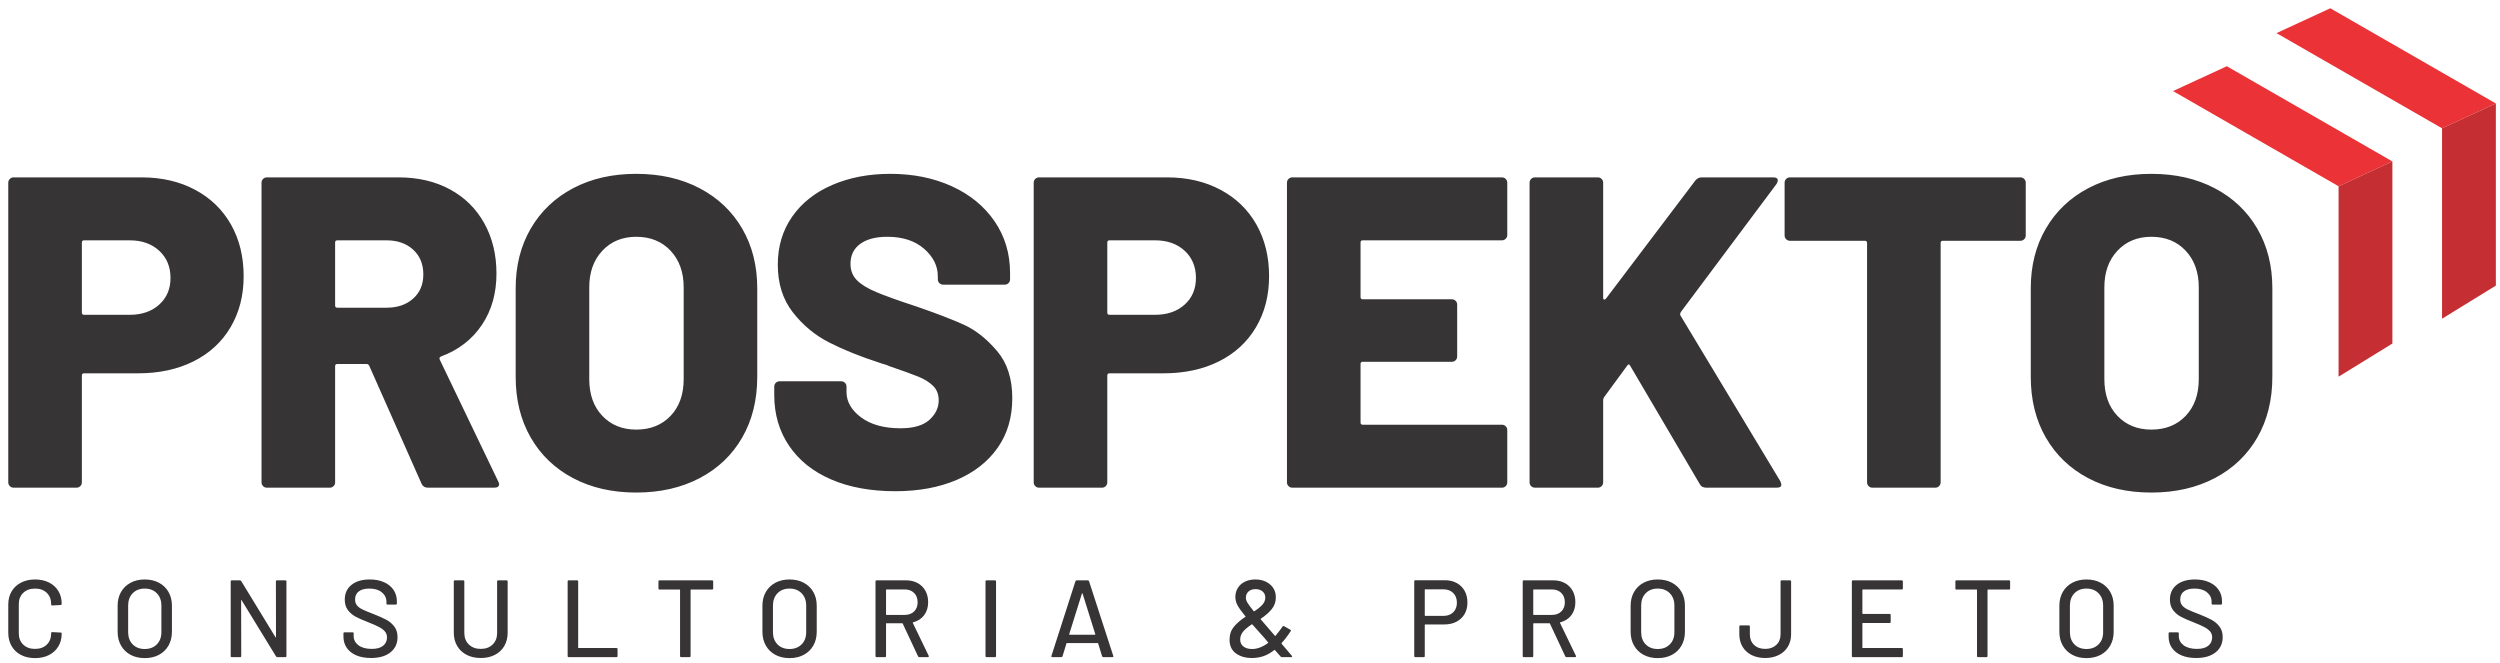
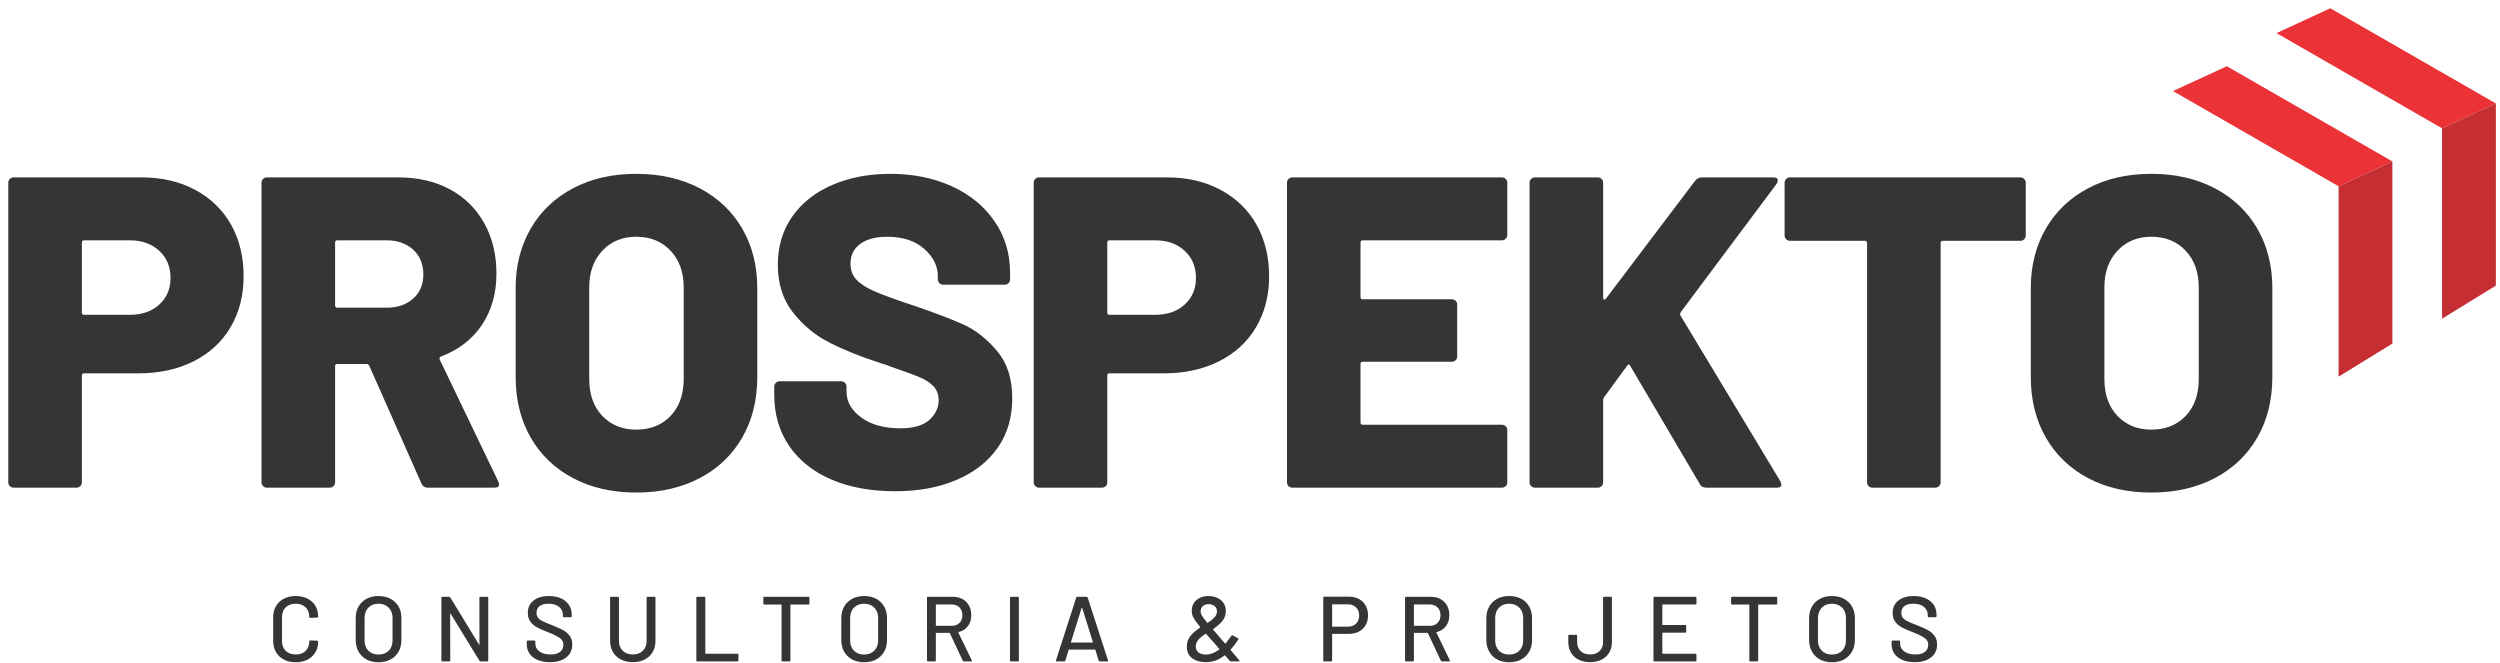
<svg xmlns="http://www.w3.org/2000/svg" viewBox="36 0 302 80" role="img" aria-labelledby="t">
  <g fill="#363435">
-     <path d="M65.433 33.369Q65.433 36.85 63.854 39.527Q62.274 42.204 59.382 43.65Q56.491 45.096 52.689 45.096H46.156Q45.889 45.096 45.889 45.364V58.268Q45.889 58.536 45.701 58.724Q45.514 58.911 45.246 58.911H37.643Q37.375 58.911 37.187 58.724Q37.0 58.536 37.0 58.268V22.071Q37.0 21.803 37.187 21.616Q37.375 21.428 37.643 21.428H53.118Q56.759 21.428 59.57 22.928Q62.381 24.427 63.907 27.131Q65.433 29.835 65.433 33.369ZM56.598 33.583Q56.598 31.549 55.233 30.29Q53.867 29.032 51.672 29.032H46.156Q45.889 29.032 45.889 29.3V37.76Q45.889 38.028 46.156 38.028H51.672Q53.867 38.028 55.233 36.796Q56.598 35.565 56.598 33.583Z M86.924 58.429 80.605 44.186Q80.498 43.971 80.284 43.971H76.75Q76.482 43.971 76.482 44.239V58.268Q76.482 58.536 76.295 58.724Q76.107 58.911 75.839 58.911H68.236Q67.968 58.911 67.781 58.724Q67.593 58.536 67.593 58.268V22.071Q67.593 21.803 67.781 21.616Q67.968 21.428 68.236 21.428H84.139Q87.673 21.428 90.35 22.874Q93.028 24.32 94.5 26.97Q95.973 29.621 95.973 33.048Q95.973 36.636 94.206 39.259Q92.439 41.883 89.28 43.061Q89.012 43.168 89.119 43.436L96.187 58.161Q96.294 58.376 96.294 58.483Q96.294 58.911 95.705 58.911H87.673Q87.138 58.911 86.924 58.429ZM76.482 29.3V36.903Q76.482 37.171 76.75 37.171H82.693Q84.675 37.171 85.906 36.073Q87.138 34.976 87.138 33.155Q87.138 31.281 85.906 30.156Q84.675 29.032 82.693 29.032H76.75Q76.482 29.032 76.482 29.3Z M98.293 45.524V34.815Q98.293 30.745 100.114 27.613Q101.935 24.481 105.228 22.74Q108.521 21 112.858 21Q117.195 21 120.515 22.74Q123.835 24.481 125.656 27.613Q127.476 30.745 127.476 34.815V45.524Q127.476 49.701 125.656 52.86Q123.835 56.019 120.515 57.76Q117.195 59.5 112.858 59.5Q108.521 59.5 105.228 57.76Q101.935 56.019 100.114 52.86Q98.293 49.701 98.293 45.524ZM118.588 45.792V34.708Q118.588 31.977 117.008 30.29Q115.428 28.604 112.858 28.604Q110.341 28.604 108.762 30.29Q107.182 31.977 107.182 34.708V45.792Q107.182 48.576 108.762 50.236Q110.341 51.896 112.858 51.896Q115.428 51.896 117.008 50.236Q118.588 48.576 118.588 45.792Z M129.529 47.72V46.702Q129.529 46.435 129.717 46.247Q129.904 46.06 130.172 46.06H137.615Q137.882 46.06 138.07 46.247Q138.257 46.435 138.257 46.702V47.345Q138.257 49.112 140.024 50.424Q141.791 51.736 144.79 51.736Q147.146 51.736 148.271 50.718Q149.395 49.701 149.395 48.362Q149.395 47.291 148.726 46.622Q148.056 45.953 146.932 45.498Q145.807 45.042 143.451 44.239Q143.13 44.079 142.809 43.998Q142.487 43.918 142.22 43.811Q138.739 42.686 136.169 41.374Q133.599 40.063 131.778 37.733Q129.958 35.404 129.958 31.977Q129.958 28.657 131.698 26.167Q133.438 23.677 136.544 22.339Q139.65 21 143.558 21Q147.682 21 150.975 22.499Q154.268 23.999 156.142 26.729Q158.016 29.46 158.016 32.994V33.744Q158.016 34.012 157.829 34.199Q157.641 34.387 157.373 34.387H149.93Q149.663 34.387 149.475 34.199Q149.288 34.012 149.288 33.744V33.369Q149.288 31.495 147.628 30.049Q145.968 28.604 143.184 28.604Q141.095 28.604 139.917 29.46Q138.739 30.317 138.739 31.87Q138.739 33.048 139.489 33.824Q140.239 34.601 141.818 35.27Q143.398 35.939 146.664 37.01Q150.412 38.296 152.501 39.259Q154.589 40.223 156.436 42.392Q158.284 44.561 158.284 48.095Q158.284 51.575 156.517 54.092Q154.75 56.608 151.564 57.974Q148.378 59.339 144.147 59.339Q139.703 59.339 136.41 57.92Q133.117 56.501 131.323 53.851Q129.529 51.2 129.529 47.72Z M189.305 33.369Q189.305 36.85 187.726 39.527Q186.146 42.204 183.255 43.65Q180.363 45.096 176.561 45.096H170.029Q169.761 45.096 169.761 45.364V58.268Q169.761 58.536 169.573 58.724Q169.386 58.911 169.118 58.911H161.515Q161.247 58.911 161.059 58.724Q160.872 58.536 160.872 58.268V22.071Q160.872 21.803 161.059 21.616Q161.247 21.428 161.515 21.428H176.99Q180.631 21.428 183.442 22.928Q186.253 24.427 187.779 27.131Q189.305 29.835 189.305 33.369ZM180.47 33.583Q180.47 31.549 179.105 30.29Q177.739 29.032 175.544 29.032H170.029Q169.761 29.032 169.761 29.3V37.76Q169.761 38.028 170.029 38.028H175.544Q177.739 38.028 179.105 36.796Q180.47 35.565 180.47 33.583Z M217.435 29.032H200.622Q200.354 29.032 200.354 29.3V35.886Q200.354 36.154 200.622 36.154H211.385Q211.652 36.154 211.84 36.341Q212.027 36.529 212.027 36.796V43.061Q212.027 43.329 211.84 43.516Q211.652 43.704 211.385 43.704H200.622Q200.354 43.704 200.354 43.971V51.04Q200.354 51.307 200.622 51.307H217.435Q217.703 51.307 217.89 51.495Q218.078 51.682 218.078 51.95V58.268Q218.078 58.536 217.89 58.724Q217.703 58.911 217.435 58.911H192.108Q191.84 58.911 191.653 58.724Q191.465 58.536 191.465 58.268V22.071Q191.465 21.803 191.653 21.616Q191.84 21.428 192.108 21.428H217.435Q217.703 21.428 217.89 21.616Q218.078 21.803 218.078 22.071V28.389Q218.078 28.657 217.89 28.845Q217.703 29.032 217.435 29.032Z M220.773 58.268V22.071Q220.773 21.803 220.961 21.616Q221.148 21.428 221.416 21.428H229.019Q229.287 21.428 229.475 21.616Q229.662 21.803 229.662 22.071V35.993Q229.662 36.154 229.769 36.18Q229.876 36.207 229.983 36.1L240.8 21.803Q241.121 21.428 241.549 21.428H250.224Q250.759 21.428 250.759 21.803Q250.759 21.964 250.599 22.232L239.033 37.707Q238.926 37.921 238.979 38.081L251.081 58.161Q251.188 58.483 251.188 58.536Q251.188 58.911 250.652 58.911H242.138Q241.549 58.911 241.335 58.483L232.928 44.186Q232.768 43.864 232.554 44.186L229.769 47.987Q229.662 48.202 229.662 48.309V58.268Q229.662 58.536 229.475 58.724Q229.287 58.911 229.019 58.911H221.416Q221.148 58.911 220.961 58.724Q220.773 58.536 220.773 58.268Z M280.71 22.071V28.443Q280.71 28.711 280.523 28.898Q280.335 29.086 280.067 29.086H270.697Q270.429 29.086 270.429 29.353V58.268Q270.429 58.536 270.242 58.724Q270.054 58.911 269.787 58.911H262.183Q261.915 58.911 261.728 58.724Q261.54 58.536 261.54 58.268V29.353Q261.54 29.086 261.273 29.086H252.223Q251.955 29.086 251.768 28.898Q251.581 28.711 251.581 28.443V22.071Q251.581 21.803 251.768 21.616Q251.955 21.428 252.223 21.428H280.067Q280.335 21.428 280.523 21.616Q280.71 21.803 280.71 22.071Z M281.317 45.524V34.815Q281.317 30.745 283.138 27.613Q284.958 24.481 288.251 22.74Q291.545 21 295.882 21Q300.219 21 303.539 22.74Q306.859 24.481 308.679 27.613Q310.5 30.745 310.5 34.815V45.524Q310.5 49.701 308.679 52.86Q306.859 56.019 303.539 57.76Q300.219 59.5 295.882 59.5Q291.545 59.5 288.251 57.76Q284.958 56.019 283.138 52.86Q281.317 49.701 281.317 45.524ZM301.611 45.792V34.708Q301.611 31.977 300.032 30.29Q298.452 28.604 295.882 28.604Q293.365 28.604 291.785 30.29Q290.206 31.977 290.206 34.708V45.792Q290.206 48.576 291.785 50.236Q293.365 51.896 295.882 51.896Q298.452 51.896 300.032 50.236Q301.611 48.576 301.611 45.792Z" />
-     <path d="M37.0 76.453V73.021Q37.0 72.12 37.404 71.438Q37.808 70.755 38.544 70.378Q39.279 70.0 40.233 70.0Q41.187 70.0 41.916 70.364Q42.644 70.729 43.048 71.391Q43.453 72.054 43.453 72.928V72.941Q43.453 73.008 43.413 73.047Q43.373 73.087 43.32 73.087L42.313 73.14Q42.181 73.14 42.181 73.021V72.981Q42.181 72.133 41.651 71.616Q41.121 71.1 40.233 71.1Q39.345 71.1 38.809 71.616Q38.272 72.133 38.272 72.981V76.506Q38.272 77.354 38.809 77.87Q39.345 78.387 40.233 78.387Q41.121 78.387 41.651 77.87Q42.181 77.354 42.181 76.506V76.479Q42.181 76.36 42.313 76.36L43.32 76.413Q43.453 76.413 43.453 76.545Q43.453 77.42 43.048 78.089Q42.644 78.758 41.916 79.129Q41.187 79.5 40.233 79.5Q39.279 79.5 38.544 79.122Q37.808 78.745 37.404 78.049Q37.0 77.354 37.0 76.453Z M50.209 76.32V73.167Q50.209 72.226 50.62 71.51Q51.031 70.795 51.773 70.397Q52.515 70.0 53.482 70.0Q54.463 70.0 55.205 70.397Q55.947 70.795 56.357 71.51Q56.768 72.226 56.768 73.167V76.32Q56.768 77.261 56.357 77.983Q55.947 78.705 55.205 79.103Q54.463 79.5 53.482 79.5Q52.515 79.5 51.773 79.103Q51.031 78.705 50.62 77.983Q50.209 77.261 50.209 76.32ZM55.496 76.373V73.153Q55.496 72.226 54.94 71.663Q54.383 71.1 53.482 71.1Q52.581 71.1 52.031 71.663Q51.481 72.226 51.481 73.153V76.373Q51.481 77.287 52.031 77.844Q52.581 78.4 53.482 78.4Q54.383 78.4 54.94 77.844Q55.496 77.287 55.496 76.373Z M69.461 70.106H70.468Q70.6 70.106 70.6 70.238V79.248Q70.6 79.381 70.468 79.381H69.5Q69.408 79.381 69.341 79.288L65.194 72.517Q65.181 72.478 65.155 72.484Q65.128 72.491 65.128 72.531L65.141 79.248Q65.141 79.381 65.009 79.381H64.002Q63.869 79.381 63.869 79.248V70.238Q63.869 70.106 64.002 70.106H64.982Q65.075 70.106 65.141 70.199L69.275 76.969Q69.288 77.009 69.315 77.002Q69.341 76.996 69.341 76.956L69.328 70.238Q69.328 70.106 69.461 70.106Z M77.489 76.903V76.519Q77.489 76.386 77.622 76.386H78.589Q78.722 76.386 78.722 76.519V76.837Q78.722 77.513 79.305 77.95Q79.888 78.387 80.908 78.387Q81.822 78.387 82.286 78.003Q82.75 77.619 82.75 76.996Q82.75 76.585 82.511 76.294Q82.273 76.002 81.815 75.757Q81.358 75.512 80.484 75.167Q79.517 74.796 78.954 74.492Q78.39 74.187 78.019 73.69Q77.648 73.193 77.648 72.438Q77.648 71.298 78.463 70.649Q79.278 70.0 80.669 70.0Q81.65 70.0 82.392 70.331Q83.134 70.662 83.538 71.259Q83.942 71.855 83.942 72.637V72.902Q83.942 73.034 83.81 73.034H82.816Q82.683 73.034 82.683 72.902V72.703Q82.683 72.014 82.133 71.557Q81.584 71.1 80.616 71.1Q79.795 71.1 79.344 71.438Q78.894 71.775 78.894 72.411Q78.894 72.849 79.119 73.127Q79.344 73.405 79.788 73.624Q80.232 73.842 81.146 74.187Q82.087 74.558 82.67 74.869Q83.253 75.181 83.637 75.691Q84.022 76.201 84.022 76.956Q84.022 78.122 83.167 78.804Q82.312 79.487 80.815 79.487Q79.795 79.487 79.046 79.169Q78.298 78.851 77.894 78.268Q77.489 77.685 77.489 76.903Z M90.818 76.439V70.238Q90.818 70.106 90.951 70.106H91.958Q92.09 70.106 92.09 70.238V76.466Q92.09 77.327 92.64 77.857Q93.19 78.387 94.078 78.387Q94.965 78.387 95.508 77.857Q96.052 77.327 96.052 76.466V70.238Q96.052 70.106 96.184 70.106H97.191Q97.324 70.106 97.324 70.238V76.439Q97.324 77.34 96.92 78.036Q96.515 78.732 95.78 79.109Q95.045 79.487 94.078 79.487Q93.11 79.487 92.375 79.109Q91.64 78.732 91.229 78.036Q90.818 77.34 90.818 76.439Z M104.571 79.248V70.238Q104.571 70.106 104.703 70.106H105.71Q105.843 70.106 105.843 70.238V78.228Q105.843 78.281 105.896 78.281H110.467Q110.599 78.281 110.599 78.414V79.248Q110.599 79.381 110.467 79.381H104.703Q104.571 79.381 104.571 79.248Z M122.153 70.238V71.086Q122.153 71.219 122.02 71.219H119.476Q119.423 71.219 119.423 71.272V79.248Q119.423 79.381 119.291 79.381H118.284Q118.151 79.381 118.151 79.248V71.272Q118.151 71.219 118.098 71.219H115.673Q115.541 71.219 115.541 71.086V70.238Q115.541 70.106 115.673 70.106H122.02Q122.153 70.106 122.153 70.238Z M128.101 76.32V73.167Q128.101 72.226 128.512 71.51Q128.923 70.795 129.665 70.397Q130.407 70.0 131.374 70.0Q132.354 70.0 133.096 70.397Q133.838 70.795 134.249 71.51Q134.66 72.226 134.66 73.167V76.32Q134.66 77.261 134.249 77.983Q133.838 78.705 133.096 79.103Q132.354 79.5 131.374 79.5Q130.407 79.5 129.665 79.103Q128.923 78.705 128.512 77.983Q128.101 77.261 128.101 76.32ZM133.388 76.373V73.153Q133.388 72.226 132.831 71.663Q132.275 71.1 131.374 71.1Q130.473 71.1 129.923 71.663Q129.373 72.226 129.373 73.153V76.373Q129.373 77.287 129.923 77.844Q130.473 78.4 131.374 78.4Q132.275 78.4 132.831 77.844Q133.388 77.287 133.388 76.373Z M146.902 79.288 145.047 75.326Q145.034 75.287 144.994 75.287H143.086Q143.033 75.287 143.033 75.34V79.248Q143.033 79.381 142.9 79.381H141.894Q141.761 79.381 141.761 79.248V70.238Q141.761 70.106 141.894 70.106H145.458Q146.253 70.106 146.855 70.437Q147.458 70.768 147.79 71.365Q148.121 71.961 148.121 72.743Q148.121 73.67 147.637 74.313Q147.154 74.955 146.292 75.181Q146.239 75.207 146.266 75.247L148.187 79.222Q148.2 79.248 148.2 79.288Q148.2 79.381 148.094 79.381H147.048Q146.942 79.381 146.902 79.288ZM143.033 71.259V74.227Q143.033 74.28 143.086 74.28H145.299Q146.001 74.28 146.425 73.862Q146.849 73.445 146.849 72.756Q146.849 72.054 146.425 71.63Q146.001 71.206 145.299 71.206H143.086Q143.033 71.206 143.033 71.259Z M155.05 79.248V70.238Q155.05 70.106 155.182 70.106H156.189Q156.322 70.106 156.322 70.238V79.248Q156.322 79.381 156.189 79.381H155.182Q155.05 79.381 155.05 79.248Z M169.134 79.275 168.657 77.725Q168.644 77.685 168.604 77.685H164.881Q164.841 77.685 164.828 77.725L164.351 79.275Q164.311 79.381 164.192 79.381H163.118Q162.973 79.381 163.012 79.235L165.914 70.212Q165.954 70.106 166.073 70.106H167.398Q167.517 70.106 167.557 70.212L170.485 79.235L170.499 79.288Q170.499 79.381 170.379 79.381H169.293Q169.174 79.381 169.134 79.275ZM165.212 76.678H168.259Q168.286 76.678 168.306 76.658Q168.326 76.638 168.312 76.612L166.775 71.696Q166.762 71.669 166.736 71.669Q166.709 71.669 166.696 71.696L165.159 76.612Q165.146 76.638 165.166 76.658Q165.185 76.678 165.212 76.678Z M192.094 79.301Q192.094 79.381 191.988 79.381H190.849Q190.756 79.381 190.69 79.301L190.014 78.533Q189.988 78.493 189.935 78.52Q189.312 79.023 188.65 79.255Q187.987 79.487 187.245 79.487Q186.053 79.487 185.291 78.924Q184.529 78.361 184.529 77.274Q184.529 76.36 185.039 75.73Q185.549 75.101 186.437 74.518Q186.49 74.492 186.45 74.452Q185.708 73.551 185.47 73.081Q185.231 72.61 185.231 72.107Q185.231 71.51 185.529 71.027Q185.827 70.543 186.377 70.272Q186.927 70.0 187.629 70.0Q188.716 70.0 189.418 70.596Q190.12 71.192 190.12 72.16Q190.12 72.968 189.637 73.571Q189.153 74.174 188.305 74.743Q188.252 74.757 188.292 74.81Q188.795 75.419 189.948 76.731L190.001 76.797Q190.014 76.824 190.041 76.824Q190.067 76.824 190.08 76.81Q190.663 76.082 190.942 75.684Q191.008 75.578 191.114 75.644L191.869 76.068Q191.988 76.135 191.909 76.254Q191.326 77.142 190.809 77.685V77.711Q190.809 77.738 190.849 77.804Q191.313 78.361 192.055 79.222Q192.094 79.262 192.094 79.301ZM186.503 72.213Q186.503 72.478 186.682 72.789Q186.861 73.1 187.444 73.829Q187.484 73.869 187.523 73.842Q188.173 73.418 188.51 73.034Q188.848 72.65 188.848 72.186Q188.848 71.722 188.517 71.444Q188.186 71.166 187.669 71.166Q187.139 71.166 186.821 71.451Q186.503 71.736 186.503 72.213ZM189.18 77.672Q189.219 77.632 189.18 77.592L188.729 77.049Q188.332 76.598 188.252 76.519L187.285 75.432Q187.272 75.393 187.219 75.419Q186.53 75.87 186.172 76.294Q185.814 76.718 185.814 77.261Q185.814 77.791 186.205 78.096Q186.596 78.4 187.258 78.4Q188.199 78.4 189.18 77.672Z M213.266 72.782Q213.266 73.577 212.922 74.174Q212.577 74.77 211.948 75.101Q211.319 75.432 210.497 75.432H208.165Q208.112 75.432 208.112 75.485V79.248Q208.112 79.381 207.98 79.381H206.973Q206.84 79.381 206.84 79.248V70.225Q206.84 70.093 206.973 70.093H210.55Q211.358 70.093 211.975 70.431Q212.591 70.768 212.929 71.378Q213.266 71.987 213.266 72.782ZM211.994 72.809Q211.994 72.08 211.551 71.636Q211.107 71.192 210.378 71.192H208.165Q208.112 71.192 208.112 71.245V74.346Q208.112 74.399 208.165 74.399H210.378Q211.107 74.399 211.551 73.962Q211.994 73.524 211.994 72.809Z M225.085 79.288 223.23 75.326Q223.216 75.287 223.177 75.287H221.269Q221.216 75.287 221.216 75.34V79.248Q221.216 79.381 221.083 79.381H220.076Q219.944 79.381 219.944 79.248V70.238Q219.944 70.106 220.076 70.106H223.64Q224.435 70.106 225.038 70.437Q225.641 70.768 225.972 71.365Q226.304 71.961 226.304 72.743Q226.304 73.67 225.82 74.313Q225.336 74.955 224.475 75.181Q224.422 75.207 224.449 75.247L226.37 79.222Q226.383 79.248 226.383 79.288Q226.383 79.381 226.277 79.381H225.23Q225.124 79.381 225.085 79.288ZM221.216 71.259V74.227Q221.216 74.28 221.269 74.28H223.481Q224.184 74.28 224.608 73.862Q225.032 73.445 225.032 72.756Q225.032 72.054 224.608 71.63Q224.184 71.206 223.481 71.206H221.269Q221.216 71.206 221.216 71.259Z M232.981 76.32V73.167Q232.981 72.226 233.392 71.51Q233.802 70.795 234.544 70.397Q235.286 70.0 236.254 70.0Q237.234 70.0 237.976 70.397Q238.718 70.795 239.129 71.51Q239.539 72.226 239.539 73.167V76.32Q239.539 77.261 239.129 77.983Q238.718 78.705 237.976 79.103Q237.234 79.5 236.254 79.5Q235.286 79.5 234.544 79.103Q233.802 78.705 233.392 77.983Q232.981 77.261 232.981 76.32ZM238.267 76.373V73.153Q238.267 72.226 237.711 71.663Q237.155 71.1 236.254 71.1Q235.353 71.1 234.803 71.663Q234.253 72.226 234.253 73.153V76.373Q234.253 77.287 234.803 77.844Q235.353 78.4 236.254 78.4Q237.155 78.4 237.711 77.844Q238.267 77.287 238.267 76.373Z M246.111 76.625V75.684Q246.111 75.552 246.243 75.552H247.25Q247.383 75.552 247.383 75.684V76.625Q247.383 77.42 247.886 77.903Q248.39 78.387 249.238 78.387Q250.059 78.387 250.576 77.903Q251.093 77.42 251.093 76.625V70.238Q251.093 70.106 251.225 70.106H252.232Q252.365 70.106 252.365 70.238V76.625Q252.365 77.473 251.974 78.122Q251.583 78.771 250.867 79.129Q250.152 79.487 249.238 79.487Q248.297 79.487 247.588 79.129Q246.879 78.771 246.495 78.122Q246.111 77.473 246.111 76.625Z M265.733 71.206H261.029Q260.976 71.206 260.976 71.259V74.107Q260.976 74.16 261.029 74.16H264.262Q264.395 74.16 264.395 74.293V75.128Q264.395 75.26 264.262 75.26H261.029Q260.976 75.26 260.976 75.313V78.228Q260.976 78.281 261.029 78.281H265.733Q265.866 78.281 265.866 78.414V79.248Q265.866 79.381 265.733 79.381H259.837Q259.704 79.381 259.704 79.248V70.238Q259.704 70.106 259.837 70.106H265.733Q265.866 70.106 265.866 70.238V71.073Q265.866 71.206 265.733 71.206Z M278.823 70.238V71.086Q278.823 71.219 278.691 71.219H276.147Q276.094 71.219 276.094 71.272V79.248Q276.094 79.381 275.961 79.381H274.954Q274.822 79.381 274.822 79.248V71.272Q274.822 71.219 274.769 71.219H272.344Q272.212 71.219 272.212 71.086V70.238Q272.212 70.106 272.344 70.106H278.691Q278.823 70.106 278.823 70.238Z M284.772 76.32V73.167Q284.772 72.226 285.183 71.51Q285.593 70.795 286.335 70.397Q287.077 70.0 288.044 70.0Q289.025 70.0 289.767 70.397Q290.509 70.795 290.92 71.51Q291.33 72.226 291.33 73.167V76.32Q291.33 77.261 290.92 77.983Q290.509 78.705 289.767 79.103Q289.025 79.5 288.044 79.5Q287.077 79.5 286.335 79.103Q285.593 78.705 285.183 77.983Q284.772 77.261 284.772 76.32ZM290.058 76.373V73.153Q290.058 72.226 289.502 71.663Q288.945 71.1 288.044 71.1Q287.143 71.1 286.594 71.663Q286.044 72.226 286.044 73.153V76.373Q286.044 77.287 286.594 77.844Q287.143 78.4 288.044 78.4Q288.945 78.4 289.502 77.844Q290.058 77.287 290.058 76.373Z M297.968 76.903V76.519Q297.968 76.386 298.1 76.386H299.068Q299.2 76.386 299.2 76.519V76.837Q299.2 77.513 299.783 77.95Q300.366 78.387 301.386 78.387Q302.301 78.387 302.764 78.003Q303.228 77.619 303.228 76.996Q303.228 76.585 302.99 76.294Q302.751 76.002 302.294 75.757Q301.837 75.512 300.962 75.167Q299.995 74.796 299.432 74.492Q298.869 74.187 298.498 73.69Q298.127 73.193 298.127 72.438Q298.127 71.298 298.942 70.649Q299.757 70.0 301.148 70.0Q302.128 70.0 302.87 70.331Q303.612 70.662 304.016 71.259Q304.421 71.855 304.421 72.637V72.902Q304.421 73.034 304.288 73.034H303.294Q303.162 73.034 303.162 72.902V72.703Q303.162 72.014 302.612 71.557Q302.062 71.1 301.095 71.1Q300.273 71.1 299.823 71.438Q299.372 71.775 299.372 72.411Q299.372 72.849 299.598 73.127Q299.823 73.405 300.267 73.624Q300.711 73.842 301.625 74.187Q302.566 74.558 303.149 74.869Q303.732 75.181 304.116 75.691Q304.5 76.201 304.5 76.956Q304.5 78.122 303.645 78.804Q302.791 79.487 301.294 79.487Q300.273 79.487 299.525 79.169Q298.776 78.851 298.372 78.268Q297.968 77.685 297.968 76.903Z" />
+     <path d="M65.43 33.37Q65.43 36.85 63.85 39.53Q62.27 42.2 59.38 43.65Q56.49 45.1 52.69 45.1H46.16Q45.89 45.1 45.89 45.36V58.27Q45.89 58.54 45.7 58.72Q45.51 58.91 45.25 58.91H37.64Q37.37 58.91 37.19 58.72Q37 58.54 37 58.27V22.07Q37 21.8 37.19 21.62Q37.37 21.43 37.64 21.43H53.12Q56.76 21.43 59.57 22.93Q62.38 24.43 63.91 27.13Q65.43 29.84 65.43 33.37ZM56.6 33.58Q56.6 31.55 55.23 30.29Q53.87 29.03 51.67 29.03H46.16Q45.89 29.03 45.89 29.3V37.76Q45.89 38.03 46.16 38.03H51.67Q53.87 38.03 55.23 36.8Q56.6 35.56 56.6 33.58Z M86.92 58.43 80.61 44.19Q80.5 43.97 80.28 43.97H76.75Q76.48 43.97 76.48 44.24V58.27Q76.48 58.54 76.29 58.72Q76.11 58.91 75.84 58.91H68.24Q67.97 58.91 67.78 58.72Q67.59 58.54 67.59 58.27V22.07Q67.59 21.8 67.78 21.62Q67.97 21.43 68.24 21.43H84.14Q87.67 21.43 90.35 22.87Q93.03 24.32 94.5 26.97Q95.97 29.62 95.97 33.05Q95.97 36.64 94.21 39.26Q92.44 41.88 89.28 43.06Q89.01 43.17 89.12 43.44L96.19 58.16Q96.29 58.38 96.29 58.48Q96.29 58.91 95.71 58.91H87.67Q87.14 58.91 86.92 58.43ZM76.48 29.3V36.9Q76.48 37.17 76.75 37.17H82.69Q84.67 37.17 85.91 36.07Q87.14 34.98 87.14 33.16Q87.14 31.28 85.91 30.16Q84.67 29.03 82.69 29.03H76.75Q76.48 29.03 76.48 29.3Z M98.29 45.52V34.82Q98.29 30.75 100.11 27.61Q101.93 24.48 105.23 22.74Q108.52 21 112.86 21Q117.2 21 120.52 22.74Q123.84 24.48 125.66 27.61Q127.48 30.75 127.48 34.82V45.52Q127.48 49.7 125.66 52.86Q123.84 56.02 120.52 57.76Q117.2 59.5 112.86 59.5Q108.52 59.5 105.23 57.76Q101.93 56.02 100.11 52.86Q98.29 49.7 98.29 45.52ZM118.59 45.79V34.71Q118.59 31.98 117.01 30.29Q115.43 28.6 112.86 28.6Q110.34 28.6 108.76 30.29Q107.18 31.98 107.18 34.71V45.79Q107.18 48.58 108.76 50.24Q110.34 51.9 112.86 51.9Q115.43 51.9 117.01 50.24Q118.59 48.58 118.59 45.79Z M129.53 47.72V46.7Q129.53 46.43 129.72 46.25Q129.9 46.06 130.17 46.06H137.61Q137.88 46.06 138.07 46.25Q138.26 46.43 138.26 46.7V47.34Q138.26 49.11 140.02 50.42Q141.79 51.74 144.79 51.74Q147.15 51.74 148.27 50.72Q149.39 49.7 149.39 48.36Q149.39 47.29 148.73 46.62Q148.06 45.95 146.93 45.5Q145.81 45.04 143.45 44.24Q143.13 44.08 142.81 44Q142.49 43.92 142.22 43.81Q138.74 42.69 136.17 41.37Q133.6 40.06 131.78 37.73Q129.96 35.4 129.96 31.98Q129.96 28.66 131.7 26.17Q133.44 23.68 136.54 22.34Q139.65 21 143.56 21Q147.68 21 150.97 22.5Q154.27 24 156.14 26.73Q158.02 29.46 158.02 32.99V33.74Q158.02 34.01 157.83 34.2Q157.64 34.39 157.37 34.39H149.93Q149.66 34.39 149.48 34.2Q149.29 34.01 149.29 33.74V33.37Q149.29 31.5 147.63 30.05Q145.97 28.6 143.18 28.6Q141.1 28.6 139.92 29.46Q138.74 30.32 138.74 31.87Q138.74 33.05 139.49 33.82Q140.24 34.6 141.82 35.27Q143.4 35.94 146.66 37.01Q150.41 38.3 152.5 39.26Q154.59 40.22 156.44 42.39Q158.28 44.56 158.28 48.09Q158.28 51.58 156.52 54.09Q154.75 56.61 151.56 57.97Q148.38 59.34 144.15 59.34Q139.7 59.34 136.41 57.92Q133.12 56.5 131.32 53.85Q129.53 51.2 129.53 47.72Z M189.31 33.37Q189.31 36.85 187.73 39.53Q186.15 42.2 183.25 43.65Q180.36 45.1 176.56 45.1H170.03Q169.76 45.1 169.76 45.36V58.27Q169.76 58.54 169.57 58.72Q169.39 58.91 169.12 58.91H161.51Q161.25 58.91 161.06 58.72Q160.87 58.54 160.87 58.27V22.07Q160.87 21.8 161.06 21.62Q161.25 21.43 161.51 21.43H176.99Q180.63 21.43 183.44 22.93Q186.25 24.43 187.78 27.13Q189.31 29.84 189.31 33.37ZM180.47 33.58Q180.47 31.55 179.1 30.29Q177.74 29.03 175.54 29.03H170.03Q169.76 29.03 169.76 29.3V37.76Q169.76 38.03 170.03 38.03H175.54Q177.74 38.03 179.1 36.8Q180.47 35.56 180.47 33.58Z M217.44 29.03H200.62Q200.35 29.03 200.35 29.3V35.89Q200.35 36.15 200.62 36.15H211.38Q211.65 36.15 211.84 36.34Q212.03 36.53 212.03 36.8V43.06Q212.03 43.33 211.84 43.52Q211.65 43.7 211.38 43.7H200.62Q200.35 43.7 200.35 43.97V51.04Q200.35 51.31 200.62 51.31H217.44Q217.7 51.31 217.89 51.49Q218.08 51.68 218.08 51.95V58.27Q218.08 58.54 217.89 58.72Q217.7 58.91 217.44 58.91H192.11Q191.84 58.91 191.65 58.72Q191.47 58.54 191.47 58.27V22.07Q191.47 21.8 191.65 21.62Q191.84 21.43 192.11 21.43H217.44Q217.7 21.43 217.89 21.62Q218.08 21.8 218.08 22.07V28.39Q218.08 28.66 217.89 28.84Q217.7 29.03 217.44 29.03Z M220.77 58.27V22.07Q220.77 21.8 220.96 21.62Q221.15 21.43 221.42 21.43H229.02Q229.29 21.43 229.47 21.62Q229.66 21.8 229.66 22.07V35.99Q229.66 36.15 229.77 36.18Q229.88 36.21 229.98 36.1L240.8 21.8Q241.12 21.43 241.55 21.43H250.22Q250.76 21.43 250.76 21.8Q250.76 21.96 250.6 22.23L239.03 37.71Q238.93 37.92 238.98 38.08L251.08 58.16Q251.19 58.48 251.19 58.54Q251.19 58.91 250.65 58.91H242.14Q241.55 58.91 241.34 58.48L232.93 44.19Q232.77 43.86 232.55 44.19L229.77 47.99Q229.66 48.2 229.66 48.31V58.27Q229.66 58.54 229.47 58.72Q229.29 58.91 229.02 58.91H221.42Q221.15 58.91 220.96 58.72Q220.77 58.54 220.77 58.27Z M280.71 22.07V28.44Q280.71 28.71 280.52 28.9Q280.34 29.09 280.07 29.09H270.7Q270.43 29.09 270.43 29.35V58.27Q270.43 58.54 270.24 58.72Q270.05 58.91 269.79 58.91H262.18Q261.92 58.91 261.73 58.72Q261.54 58.54 261.54 58.27V29.35Q261.54 29.09 261.27 29.09H252.22Q251.96 29.09 251.77 28.9Q251.58 28.71 251.58 28.44V22.07Q251.58 21.8 251.77 21.62Q251.96 21.43 252.22 21.43H280.07Q280.34 21.43 280.52 21.62Q280.71 21.8 280.71 22.07Z M281.32 45.52V34.82Q281.32 30.75 283.14 27.61Q284.96 24.48 288.25 22.74Q291.54 21 295.88 21Q300.22 21 303.54 22.74Q306.86 24.48 308.68 27.61Q310.5 30.75 310.5 34.82V45.52Q310.5 49.7 308.68 52.86Q306.86 56.02 303.54 57.76Q300.22 59.5 295.88 59.5Q291.54 59.5 288.25 57.76Q284.96 56.02 283.14 52.86Q281.32 49.7 281.32 45.52ZM301.61 45.79V34.71Q301.61 31.98 300.03 30.29Q298.45 28.6 295.88 28.6Q293.37 28.6 291.79 30.29Q290.21 31.98 290.21 34.71V45.79Q290.21 48.58 291.79 50.24Q293.37 51.9 295.88 51.9Q298.45 51.9 300.03 50.24Q301.61 48.58 301.61 45.79Z" />
+     <path d="M69 77.43V74.54Q69 73.79 69.34 73.21Q69.68 72.64 70.3 72.32Q70.92 72 71.72 72Q72.53 72 73.14 72.31Q73.75 72.61 74.09 73.17Q74.43 73.73 74.43 74.47V74.48Q74.43 74.53 74.4 74.57Q74.37 74.6 74.32 74.6L73.47 74.64Q73.36 74.64 73.36 74.54V74.51Q73.36 73.8 72.92 73.36Q72.47 72.93 71.72 72.93Q70.97 72.93 70.52 73.36Q70.07 73.8 70.07 74.51V77.48Q70.07 78.19 70.52 78.63Q70.97 79.06 71.72 79.06Q72.47 79.06 72.92 78.63Q73.36 78.19 73.36 77.48V77.46Q73.36 77.36 73.47 77.36L74.32 77.4Q74.43 77.4 74.43 77.51Q74.43 78.25 74.09 78.81Q73.75 79.38 73.14 79.69Q72.53 80 71.72 80Q70.92 80 70.3 79.68Q69.68 79.36 69.34 78.78Q69 78.19 69 77.43Z M78.97 77.32V74.67Q78.97 73.87 79.31 73.27Q79.66 72.67 80.28 72.33Q80.91 72 81.72 72Q82.55 72 83.17 72.33Q83.8 72.67 84.15 73.27Q84.49 73.87 84.49 74.67V77.32Q84.49 78.11 84.15 78.72Q83.8 79.33 83.17 79.67Q82.55 80 81.72 80Q80.91 80 80.28 79.67Q79.66 79.33 79.31 78.72Q78.97 78.11 78.97 77.32ZM83.42 77.37V74.66Q83.42 73.87 82.95 73.4Q82.48 72.93 81.72 72.93Q80.97 72.93 80.5 73.4Q80.04 73.87 80.04 74.66V77.37Q80.04 78.14 80.5 78.61Q80.97 79.07 81.72 79.07Q82.48 79.07 82.95 78.61Q83.42 78.14 83.42 77.37Z M94.02 72.09H94.87Q94.98 72.09 94.98 72.2V79.79Q94.98 79.9 94.87 79.9H94.06Q93.98 79.9 93.92 79.82L90.43 74.12Q90.42 74.09 90.4 74.09Q90.38 74.1 90.38 74.13L90.39 79.79Q90.39 79.9 90.28 79.9H89.43Q89.32 79.9 89.32 79.79V72.2Q89.32 72.09 89.43 72.09H90.25Q90.33 72.09 90.39 72.17L93.87 77.87Q93.88 77.9 93.9 77.9Q93.92 77.89 93.92 77.86L93.91 72.2Q93.91 72.09 94.02 72.09Z M99.63 77.81V77.49Q99.63 77.38 99.74 77.38H100.56Q100.67 77.38 100.67 77.49V77.76Q100.67 78.33 101.16 78.69Q101.65 79.06 102.51 79.06Q103.28 79.06 103.67 78.74Q104.06 78.42 104.06 77.89Q104.06 77.55 103.86 77.3Q103.66 77.05 103.27 76.85Q102.89 76.64 102.15 76.35Q101.34 76.04 100.86 75.78Q100.39 75.53 100.08 75.11Q99.76 74.69 99.76 74.05Q99.76 73.09 100.45 72.55Q101.14 72 102.31 72Q103.13 72 103.76 72.28Q104.38 72.56 104.72 73.06Q105.06 73.56 105.06 74.22V74.44Q105.06 74.56 104.95 74.56H104.12Q104 74.56 104 74.44V74.28Q104 73.7 103.54 73.31Q103.08 72.93 102.26 72.93Q101.57 72.93 101.19 73.21Q100.81 73.5 100.81 74.03Q100.81 74.4 101 74.63Q101.19 74.87 101.57 75.05Q101.94 75.24 102.71 75.53Q103.5 75.84 103.99 76.1Q104.48 76.36 104.81 76.79Q105.13 77.22 105.13 77.86Q105.13 78.84 104.41 79.41Q103.69 79.99 102.43 79.99Q101.57 79.99 100.94 79.72Q100.31 79.45 99.97 78.96Q99.63 78.47 99.63 77.81Z M109.7 77.42V72.2Q109.7 72.09 109.81 72.09H110.66Q110.77 72.09 110.77 72.2V77.44Q110.77 78.17 111.23 78.62Q111.7 79.06 112.44 79.06Q113.19 79.06 113.65 78.62Q114.11 78.17 114.11 77.44V72.2Q114.11 72.09 114.22 72.09H115.07Q115.18 72.09 115.18 72.2V77.42Q115.18 78.18 114.84 78.77Q114.5 79.35 113.88 79.67Q113.26 79.99 112.44 79.99Q111.63 79.99 111.01 79.67Q110.39 79.35 110.04 78.77Q109.7 78.18 109.7 77.42Z M120.12 79.79V72.2Q120.12 72.09 120.24 72.09H121.08Q121.2 72.09 121.2 72.2V78.93Q121.2 78.97 121.24 78.97H125.09Q125.2 78.97 125.2 79.09V79.79Q125.2 79.9 125.09 79.9H120.24Q120.12 79.9 120.12 79.79Z M133.78 72.2V72.91Q133.78 73.03 133.66 73.03H131.52Q131.48 73.03 131.48 73.07V79.79Q131.48 79.9 131.37 79.9H130.52Q130.41 79.9 130.41 79.79V73.07Q130.41 73.03 130.36 73.03H128.32Q128.21 73.03 128.21 72.91V72.2Q128.21 72.09 128.32 72.09H133.66Q133.78 72.09 133.78 72.2Z M137.63 77.32V74.67Q137.63 73.87 137.97 73.27Q138.32 72.67 138.95 72.33Q139.57 72 140.38 72Q141.21 72 141.84 72.33Q142.46 72.67 142.81 73.27Q143.15 73.87 143.15 74.67V77.32Q143.15 78.11 142.81 78.72Q142.46 79.33 141.84 79.67Q141.21 80 140.38 80Q139.57 80 138.95 79.67Q138.32 79.33 137.97 78.72Q137.63 78.11 137.63 77.32ZM142.08 77.37V74.66Q142.08 73.87 141.61 73.4Q141.14 72.93 140.38 72.93Q139.63 72.93 139.16 73.4Q138.7 73.87 138.7 74.66V77.37Q138.7 78.14 139.16 78.61Q139.63 79.07 140.38 79.07Q141.14 79.07 141.61 78.61Q142.08 78.14 142.08 77.37Z M152.31 79.82 150.74 76.49Q150.73 76.45 150.7 76.45H149.09Q149.05 76.45 149.05 76.5V79.79Q149.05 79.9 148.94 79.9H148.09Q147.98 79.9 147.98 79.79V72.2Q147.98 72.09 148.09 72.09H151.09Q151.76 72.09 152.27 72.37Q152.77 72.65 153.05 73.15Q153.33 73.65 153.33 74.31Q153.33 75.09 152.93 75.63Q152.52 76.17 151.79 76.36Q151.75 76.38 151.77 76.42L153.39 79.77Q153.4 79.79 153.4 79.82Q153.4 79.9 153.31 79.9H152.43Q152.34 79.9 152.31 79.82ZM149.05 73.06V75.56Q149.05 75.6 149.09 75.6H150.96Q151.55 75.6 151.9 75.25Q152.26 74.9 152.26 74.32Q152.26 73.73 151.9 73.37Q151.55 73.02 150.96 73.02H149.09Q149.05 73.02 149.05 73.06Z M158.01 79.79V72.2Q158.01 72.09 158.12 72.09H158.97Q159.08 72.09 159.08 72.2V79.79Q159.08 79.9 158.97 79.9H158.12Q158.01 79.9 158.01 79.79Z M168.72 79.81 168.32 78.5Q168.3 78.47 168.27 78.47H165.14Q165.1 78.47 165.09 78.5L164.69 79.81Q164.66 79.9 164.55 79.9H163.65Q163.53 79.9 163.56 79.78L166.01 72.18Q166.04 72.09 166.14 72.09H167.26Q167.36 72.09 167.39 72.18L169.85 79.78L169.87 79.82Q169.87 79.9 169.77 79.9H168.85Q168.75 79.9 168.72 79.81ZM165.41 77.62H167.98Q168 77.62 168.02 77.61Q168.04 77.59 168.02 77.57L166.73 73.43Q166.72 73.41 166.7 73.41Q166.67 73.41 166.66 73.43L165.37 77.57Q165.36 77.59 165.37 77.61Q165.39 77.62 165.41 77.62Z M185.74 79.83Q185.74 79.9 185.65 79.9H184.69Q184.61 79.9 184.56 79.83L183.99 79.19Q183.97 79.15 183.92 79.17Q183.4 79.6 182.84 79.79Q182.28 79.99 181.66 79.99Q180.65 79.99 180.01 79.51Q179.37 79.04 179.37 78.13Q179.37 77.36 179.8 76.83Q180.23 76.3 180.98 75.8Q181.02 75.78 180.99 75.75Q180.36 74.99 180.16 74.59Q179.96 74.2 179.96 73.77Q179.96 73.27 180.21 72.86Q180.46 72.46 180.93 72.23Q181.39 72 181.98 72Q182.9 72 183.49 72.5Q184.08 73 184.08 73.82Q184.08 74.5 183.67 75.01Q183.26 75.51 182.55 75.99Q182.51 76.01 182.54 76.05Q182.96 76.56 183.93 77.67L183.98 77.72Q183.99 77.75 184.01 77.75Q184.03 77.75 184.05 77.74Q184.54 77.12 184.77 76.79Q184.83 76.7 184.92 76.75L185.55 77.11Q185.65 77.17 185.58 77.27Q185.09 78.01 184.66 78.47V78.49Q184.66 78.52 184.69 78.57Q185.08 79.04 185.71 79.77Q185.74 79.8 185.74 79.83ZM181.03 73.86Q181.03 74.09 181.18 74.35Q181.33 74.61 181.82 75.22Q181.86 75.26 181.89 75.24Q182.44 74.88 182.72 74.56Q183.01 74.23 183.01 73.84Q183.01 73.45 182.73 73.22Q182.45 72.98 182.01 72.98Q181.57 72.98 181.3 73.22Q181.03 73.46 181.03 73.86ZM183.29 78.46Q183.32 78.43 183.29 78.39L182.91 77.94Q182.57 77.56 182.51 77.49L181.69 76.57Q181.68 76.54 181.64 76.56Q181.05 76.94 180.75 77.3Q180.45 77.66 180.45 78.11Q180.45 78.56 180.78 78.82Q181.11 79.07 181.67 79.07Q182.46 79.07 183.29 78.46Z M201.26 74.34Q201.26 75.01 200.97 75.51Q200.68 76.02 200.15 76.3Q199.62 76.57 198.93 76.57H196.96Q196.92 76.57 196.92 76.62V79.79Q196.92 79.9 196.81 79.9H195.96Q195.85 79.9 195.85 79.79V72.19Q195.85 72.08 195.96 72.08H198.97Q199.65 72.08 200.17 72.36Q200.69 72.65 200.97 73.16Q201.26 73.67 201.26 74.34ZM200.19 74.37Q200.19 73.75 199.81 73.38Q199.44 73 198.83 73H196.96Q196.92 73 196.92 73.05V75.66Q196.92 75.7 196.96 75.7H198.83Q199.44 75.7 199.81 75.34Q200.19 74.97 200.19 74.37Z M210.06 79.82 208.49 76.49Q208.48 76.45 208.45 76.45H206.84Q206.8 76.45 206.8 76.5V79.79Q206.8 79.9 206.69 79.9H205.84Q205.73 79.9 205.73 79.79V72.2Q205.73 72.09 205.84 72.09H208.84Q209.51 72.09 210.02 72.37Q210.52 72.65 210.8 73.15Q211.08 73.65 211.08 74.31Q211.08 75.09 210.68 75.63Q210.27 76.17 209.54 76.36Q209.5 76.38 209.52 76.42L211.14 79.77Q211.15 79.79 211.15 79.82Q211.15 79.9 211.06 79.9H210.18Q210.09 79.9 210.06 79.82ZM206.8 73.06V75.56Q206.8 75.6 206.84 75.6H208.71Q209.3 75.6 209.65 75.25Q210.01 74.9 210.01 74.32Q210.01 73.73 209.65 73.37Q209.3 73.02 208.71 73.02H206.84Q206.8 73.02 206.8 73.06Z M215.55 77.32V74.67Q215.55 73.87 215.9 73.27Q216.24 72.67 216.87 72.33Q217.49 72 218.31 72Q219.13 72 219.76 72.33Q220.38 72.67 220.73 73.27Q221.07 73.87 221.07 74.67V77.32Q221.07 78.11 220.73 78.72Q220.38 79.33 219.76 79.67Q219.13 80 218.31 80Q217.49 80 216.87 79.67Q216.24 79.33 215.9 78.72Q215.55 78.11 215.55 77.32ZM220 77.37V74.66Q220 73.87 219.53 73.4Q219.06 72.93 218.31 72.93Q217.55 72.93 217.08 73.4Q216.62 73.87 216.62 74.66V77.37Q216.62 78.14 217.08 78.61Q217.55 79.07 218.31 79.07Q219.06 79.07 219.53 78.61Q220 78.14 220 77.37Z M225.45 77.58V76.79Q225.45 76.68 225.56 76.68H226.41Q226.52 76.68 226.52 76.79V77.58Q226.52 78.25 226.95 78.66Q227.37 79.06 228.08 79.06Q228.78 79.06 229.21 78.66Q229.65 78.25 229.65 77.58V72.2Q229.65 72.09 229.76 72.09H230.61Q230.72 72.09 230.72 72.2V77.58Q230.72 78.29 230.39 78.84Q230.06 79.39 229.46 79.69Q228.85 79.99 228.08 79.99Q227.29 79.99 226.7 79.69Q226.1 79.39 225.78 78.84Q225.45 78.29 225.45 77.58Z M240.82 73.02H236.86Q236.81 73.02 236.81 73.06V75.46Q236.81 75.5 236.86 75.5H239.58Q239.69 75.5 239.69 75.62V76.32Q239.69 76.43 239.58 76.43H236.86Q236.81 76.43 236.81 76.47V78.93Q236.81 78.97 236.86 78.97H240.82Q240.93 78.97 240.93 79.09V79.79Q240.93 79.9 240.82 79.9H235.86Q235.74 79.9 235.74 79.79V72.2Q235.74 72.09 235.86 72.09H240.82Q240.93 72.09 240.93 72.2V72.9Q240.93 73.02 240.82 73.02Z M250.69 72.2V72.91Q250.69 73.03 250.58 73.03H248.43Q248.39 73.03 248.39 73.07V79.79Q248.39 79.9 248.28 79.9H247.43Q247.32 79.9 247.32 79.79V73.07Q247.32 73.03 247.27 73.03H245.23Q245.12 73.03 245.12 72.91V72.2Q245.12 72.09 245.23 72.09H250.58Q250.69 72.09 250.69 72.2Z M254.54 77.32V74.67Q254.54 73.87 254.89 73.27Q255.23 72.67 255.86 72.33Q256.48 72 257.3 72Q258.12 72 258.75 72.33Q259.37 72.67 259.72 73.27Q260.07 73.87 260.07 74.67V77.32Q260.07 78.11 259.72 78.72Q259.37 79.33 258.75 79.67Q258.12 80 257.3 80Q256.48 80 255.86 79.67Q255.23 79.33 254.89 78.72Q254.54 78.11 254.54 77.32ZM258.99 77.37V74.66Q258.99 73.87 258.53 73.4Q258.06 72.93 257.3 72.93Q256.54 72.93 256.08 73.4Q255.61 73.87 255.61 74.66V77.37Q255.61 78.14 256.08 78.61Q256.54 79.07 257.3 79.07Q258.06 79.07 258.53 78.61Q258.99 78.14 258.99 77.37Z M264.5 77.81V77.49Q264.5 77.38 264.61 77.38H265.43Q265.54 77.38 265.54 77.49V77.76Q265.54 78.33 266.03 78.69Q266.52 79.06 267.38 79.06Q268.15 79.06 268.54 78.74Q268.93 78.42 268.93 77.89Q268.93 77.55 268.73 77.3Q268.53 77.05 268.14 76.85Q267.76 76.64 267.02 76.35Q266.21 76.04 265.73 75.78Q265.26 75.53 264.95 75.11Q264.63 74.69 264.63 74.05Q264.63 73.09 265.32 72.55Q266.01 72 267.18 72Q268 72 268.63 72.28Q269.25 72.56 269.59 73.06Q269.93 73.56 269.93 74.22V74.44Q269.93 74.56 269.82 74.56H268.98Q268.87 74.56 268.87 74.44V74.28Q268.87 73.7 268.41 73.31Q267.95 72.93 267.13 72.93Q266.44 72.93 266.06 73.21Q265.68 73.5 265.68 74.03Q265.68 74.4 265.87 74.63Q266.06 74.87 266.44 75.05Q266.81 75.24 267.58 75.53Q268.37 75.84 268.86 76.1Q269.35 76.36 269.68 76.79Q270 77.22 270 77.86Q270 78.84 269.28 79.41Q268.56 79.99 267.3 79.99Q266.44 79.99 265.81 79.72Q265.18 79.45 264.84 78.96Q264.5 78.47 264.5 77.81Z" />
  </g>
  <polygon fill="#EB3236" points="305.00,8.00 325.00,19.50 318.50,22.50 298.50,11.00" />
  <polygon fill="#C52E32" points="318.50,22.50 325.00,19.50 325.00,41.50 318.50,45.50" />
  <polygon fill="#EB3236" points="317.50,1.00 337.50,12.50 331.00,15.50 311.00,4.00" />
  <polygon fill="#C52E32" points="331.00,15.50 337.50,12.50 337.50,34.50 331.00,38.50" />
</svg>
